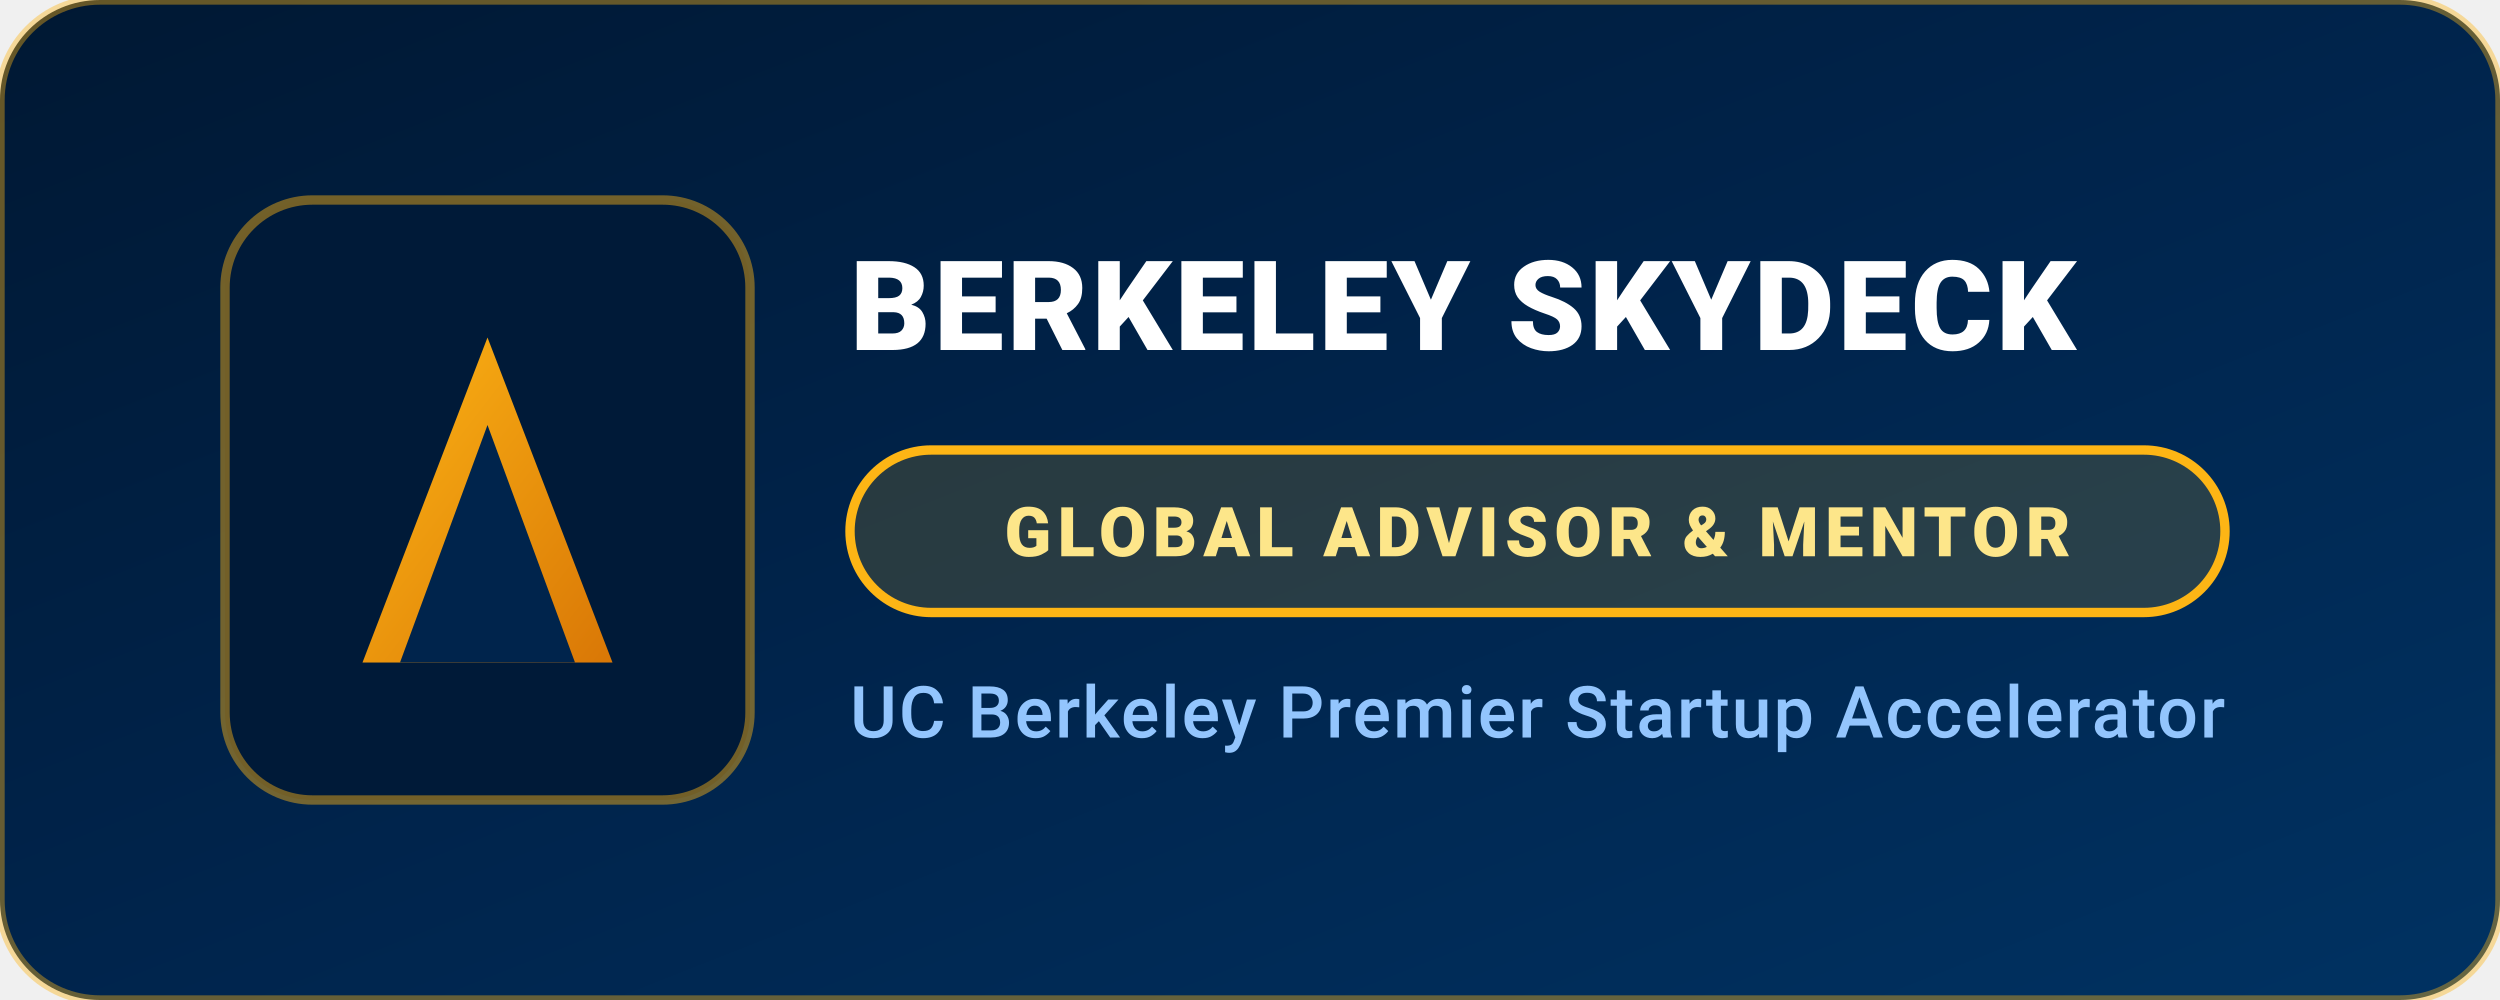
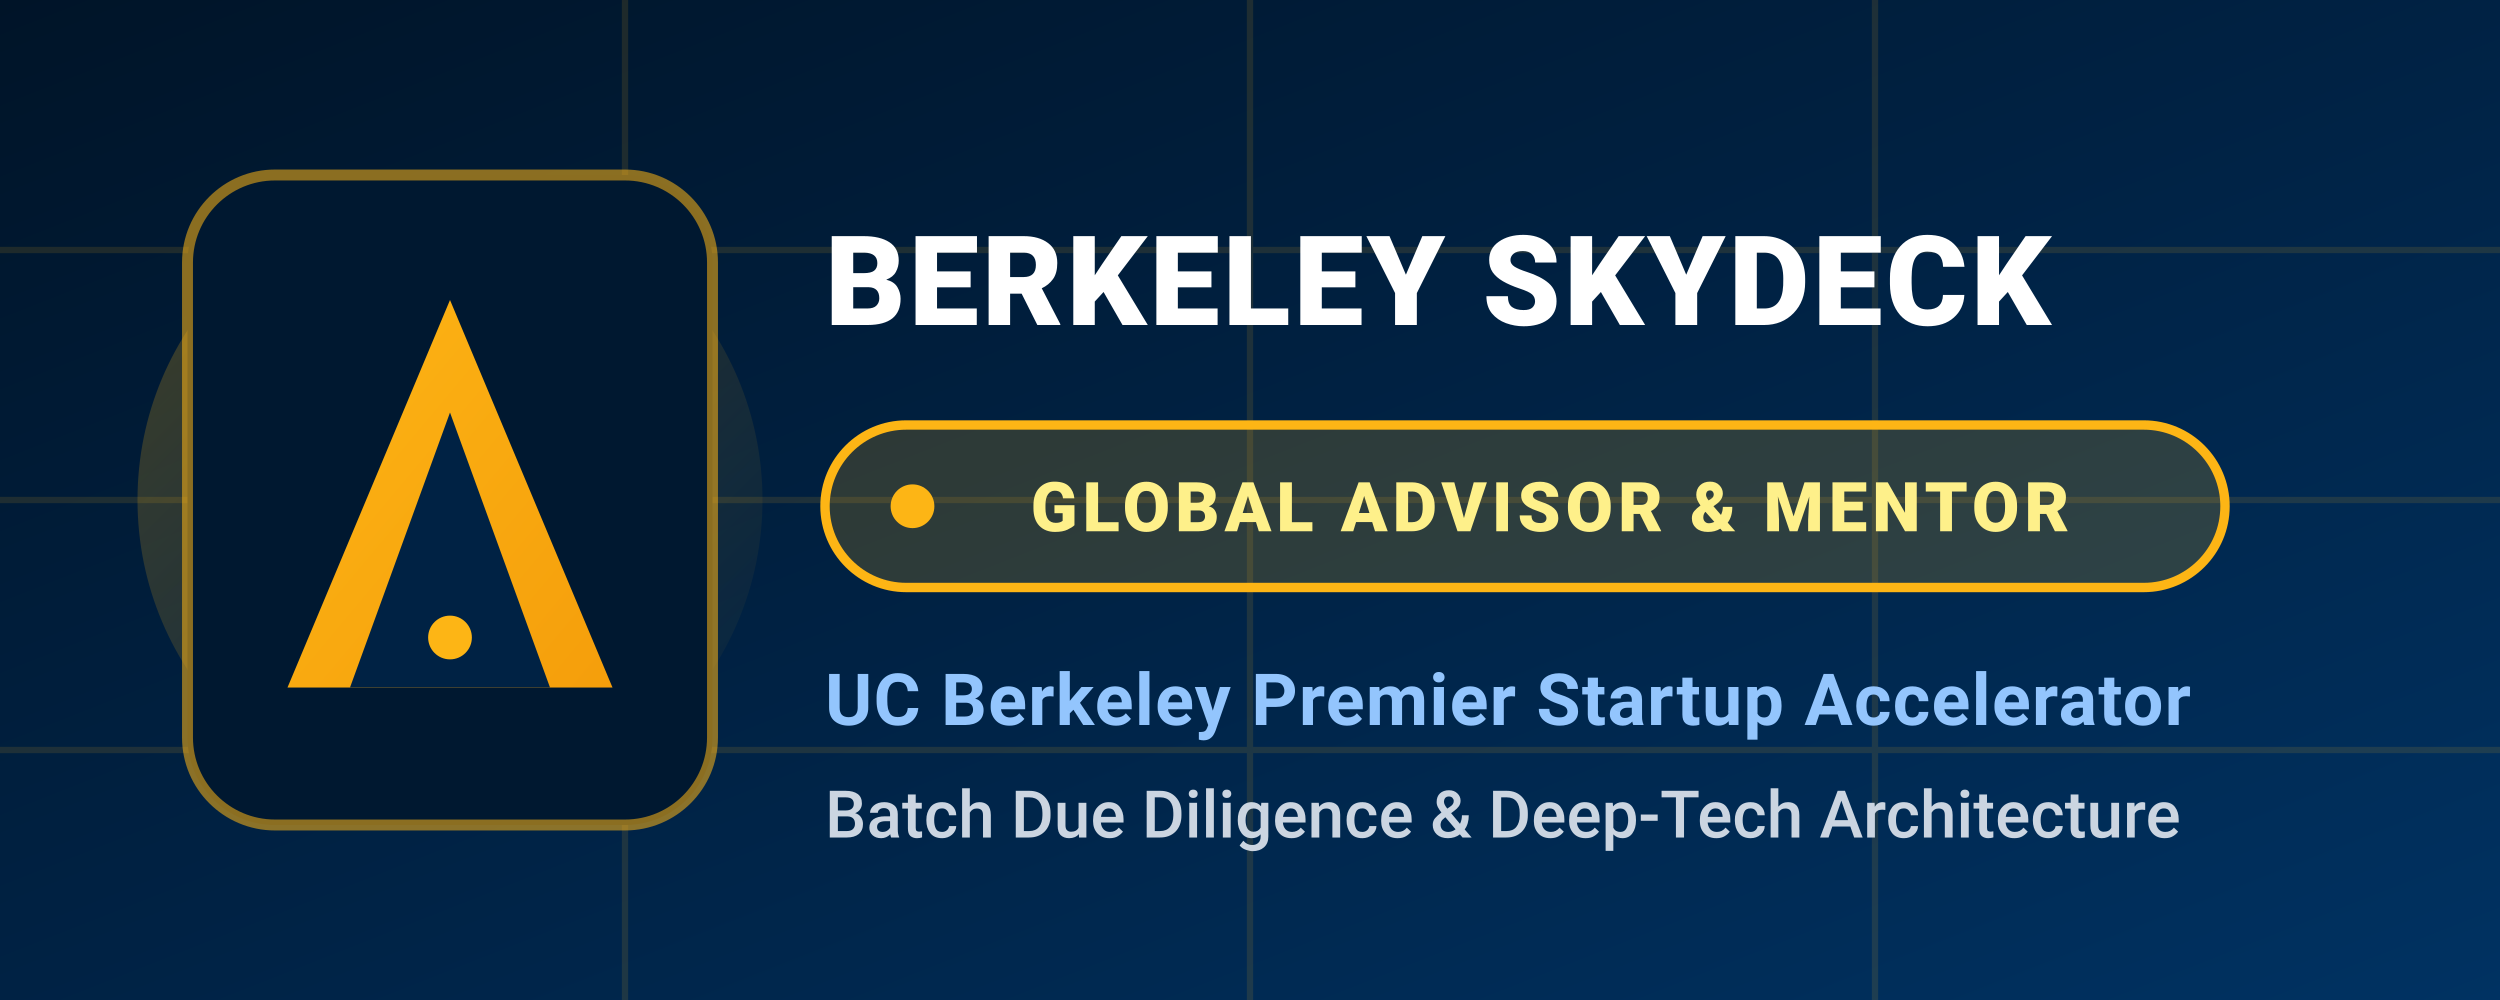
<svg xmlns="http://www.w3.org/2000/svg" viewBox="0 0 400 160" width="400" height="160">
  <defs>
    <linearGradient id="skydeckBg" x1="0%" y1="0%" x2="100%" y2="100%">
-       <stop offset="0%" stop-color="#001833" />
-       <stop offset="50%" stop-color="#00244c" />
+       <stop offset="0%" stop-color="#001428" />
+       <stop offset="50%" stop-color="#002244" />
      <stop offset="100%" stop-color="#003262" />
    </linearGradient>
    <linearGradient id="goldGrad" x1="0%" y1="0%" x2="100%" y2="100%">
      <stop offset="0%" stop-color="#fdb515" />
-       <stop offset="100%" stop-color="#d97706" />
+       <stop offset="100%" stop-color="#f59e0b" />
+     </linearGradient>
+     <linearGradient id="goldGlow" x1="0%" y1="0%" x2="100%" y2="100%">
+       <stop offset="0%" stop-color="rgba(253, 181, 21, 0.25)" />
+       <stop offset="100%" stop-color="rgba(253, 181, 21, 0)" />
    </linearGradient>
  </defs>
-   <rect width="100%" height="100%" rx="16" fill="url(#skydeckBg)" stroke="rgba(253, 181, 21, 0.4)" stroke-width="1.5" />
-   <g transform="translate(36, 32)">
-     <rect width="84" height="96" rx="14" fill="#001a38" stroke="rgba(253, 181, 21, 0.45)" stroke-width="1.5" />
-     <polygon points="22,74 42,22 62,74" fill="url(#goldGrad)" />
-     <polygon points="42,36 56,74 28,74" fill="#00244c" />
+   <rect width="100%" height="100%" fill="url(#skydeckBg)" />
+   <g opacity="0.12" stroke="#fdb515" stroke-width="1">
+     <line x1="0" y1="40" x2="400" y2="40" />
+     <line x1="0" y1="80" x2="400" y2="80" />
+     <line x1="0" y1="120" x2="400" y2="120" />
+     <line x1="100" y1="0" x2="100" y2="160" />
+     <line x1="200" y1="0" x2="200" y2="160" />
+     <line x1="300" y1="0" x2="300" y2="160" />
  </g>
-   <text x="136" y="56" font-family="'Segoe UI', -apple-system, Roboto, sans-serif" font-size="20" font-weight="900" fill="#ffffff" letter-spacing="0.5">BERKELEY SKYDECK</text>
-   <rect x="136" y="72" width="220" height="26" rx="13" fill="rgba(253, 181, 21, 0.16)" stroke="#fdb515" stroke-width="1.5" />
-   <text x="246" y="89" font-family="'Segoe UI', -apple-system, Roboto, sans-serif" font-size="11" font-weight="800" fill="#fde68a" text-anchor="middle" letter-spacing="1">GLOBAL ADVISOR &amp; MENTOR</text>
-   <text x="136" y="118" font-family="'Segoe UI', -apple-system, Roboto, sans-serif" font-size="11.5" font-weight="500" fill="#93c5fd" letter-spacing="0.3">UC Berkeley Premier Startup Accelerator</text>
+   <circle cx="72" cy="80" r="50" fill="url(#goldGlow)" />
+   <g transform="translate(30, 28)">
+     <rect width="84" height="104" rx="14" fill="#001830" stroke="rgba(253, 181, 21, 0.55)" stroke-width="1.75" />
+     <polygon points="42,20 68,82 16,82" fill="url(#goldGrad)" />
+     <polygon points="42,38 58,82 26,82" fill="#002244" />
+     <circle cx="42" cy="74" r="3.5" fill="#fdb515" />
+   </g>
+   <text x="132" y="52" font-family="'Segoe UI', -apple-system, Roboto, sans-serif" font-size="20" font-weight="900" fill="#ffffff" letter-spacing="0.5">BERKELEY SKYDECK</text>
+   <rect x="132" y="68" width="224" height="26" rx="13" fill="rgba(253, 181, 21, 0.18)" stroke="#fdb515" stroke-width="1.5" />
+   <circle cx="146" cy="81" r="3.5" fill="#fdb515" />
+   <text x="248" y="85" font-family="'Segoe UI', -apple-system, Roboto, sans-serif" font-size="11" font-weight="800" fill="#fef08a" text-anchor="middle" letter-spacing="0.8">GLOBAL ADVISOR &amp; MENTOR</text>
+   <text x="132" y="116" font-family="'Segoe UI', -apple-system, Roboto, sans-serif" font-size="11.5" font-weight="600" fill="#93c5fd" letter-spacing="0.2">UC Berkeley Premier Startup Accelerator</text>
+   <text x="132" y="134" font-family="'Segoe UI', -apple-system, Roboto, sans-serif" font-size="10.5" font-weight="500" fill="#cbd5e1">Batch Due Diligence &amp; Deep-Tech Architecture</text>
</svg>
